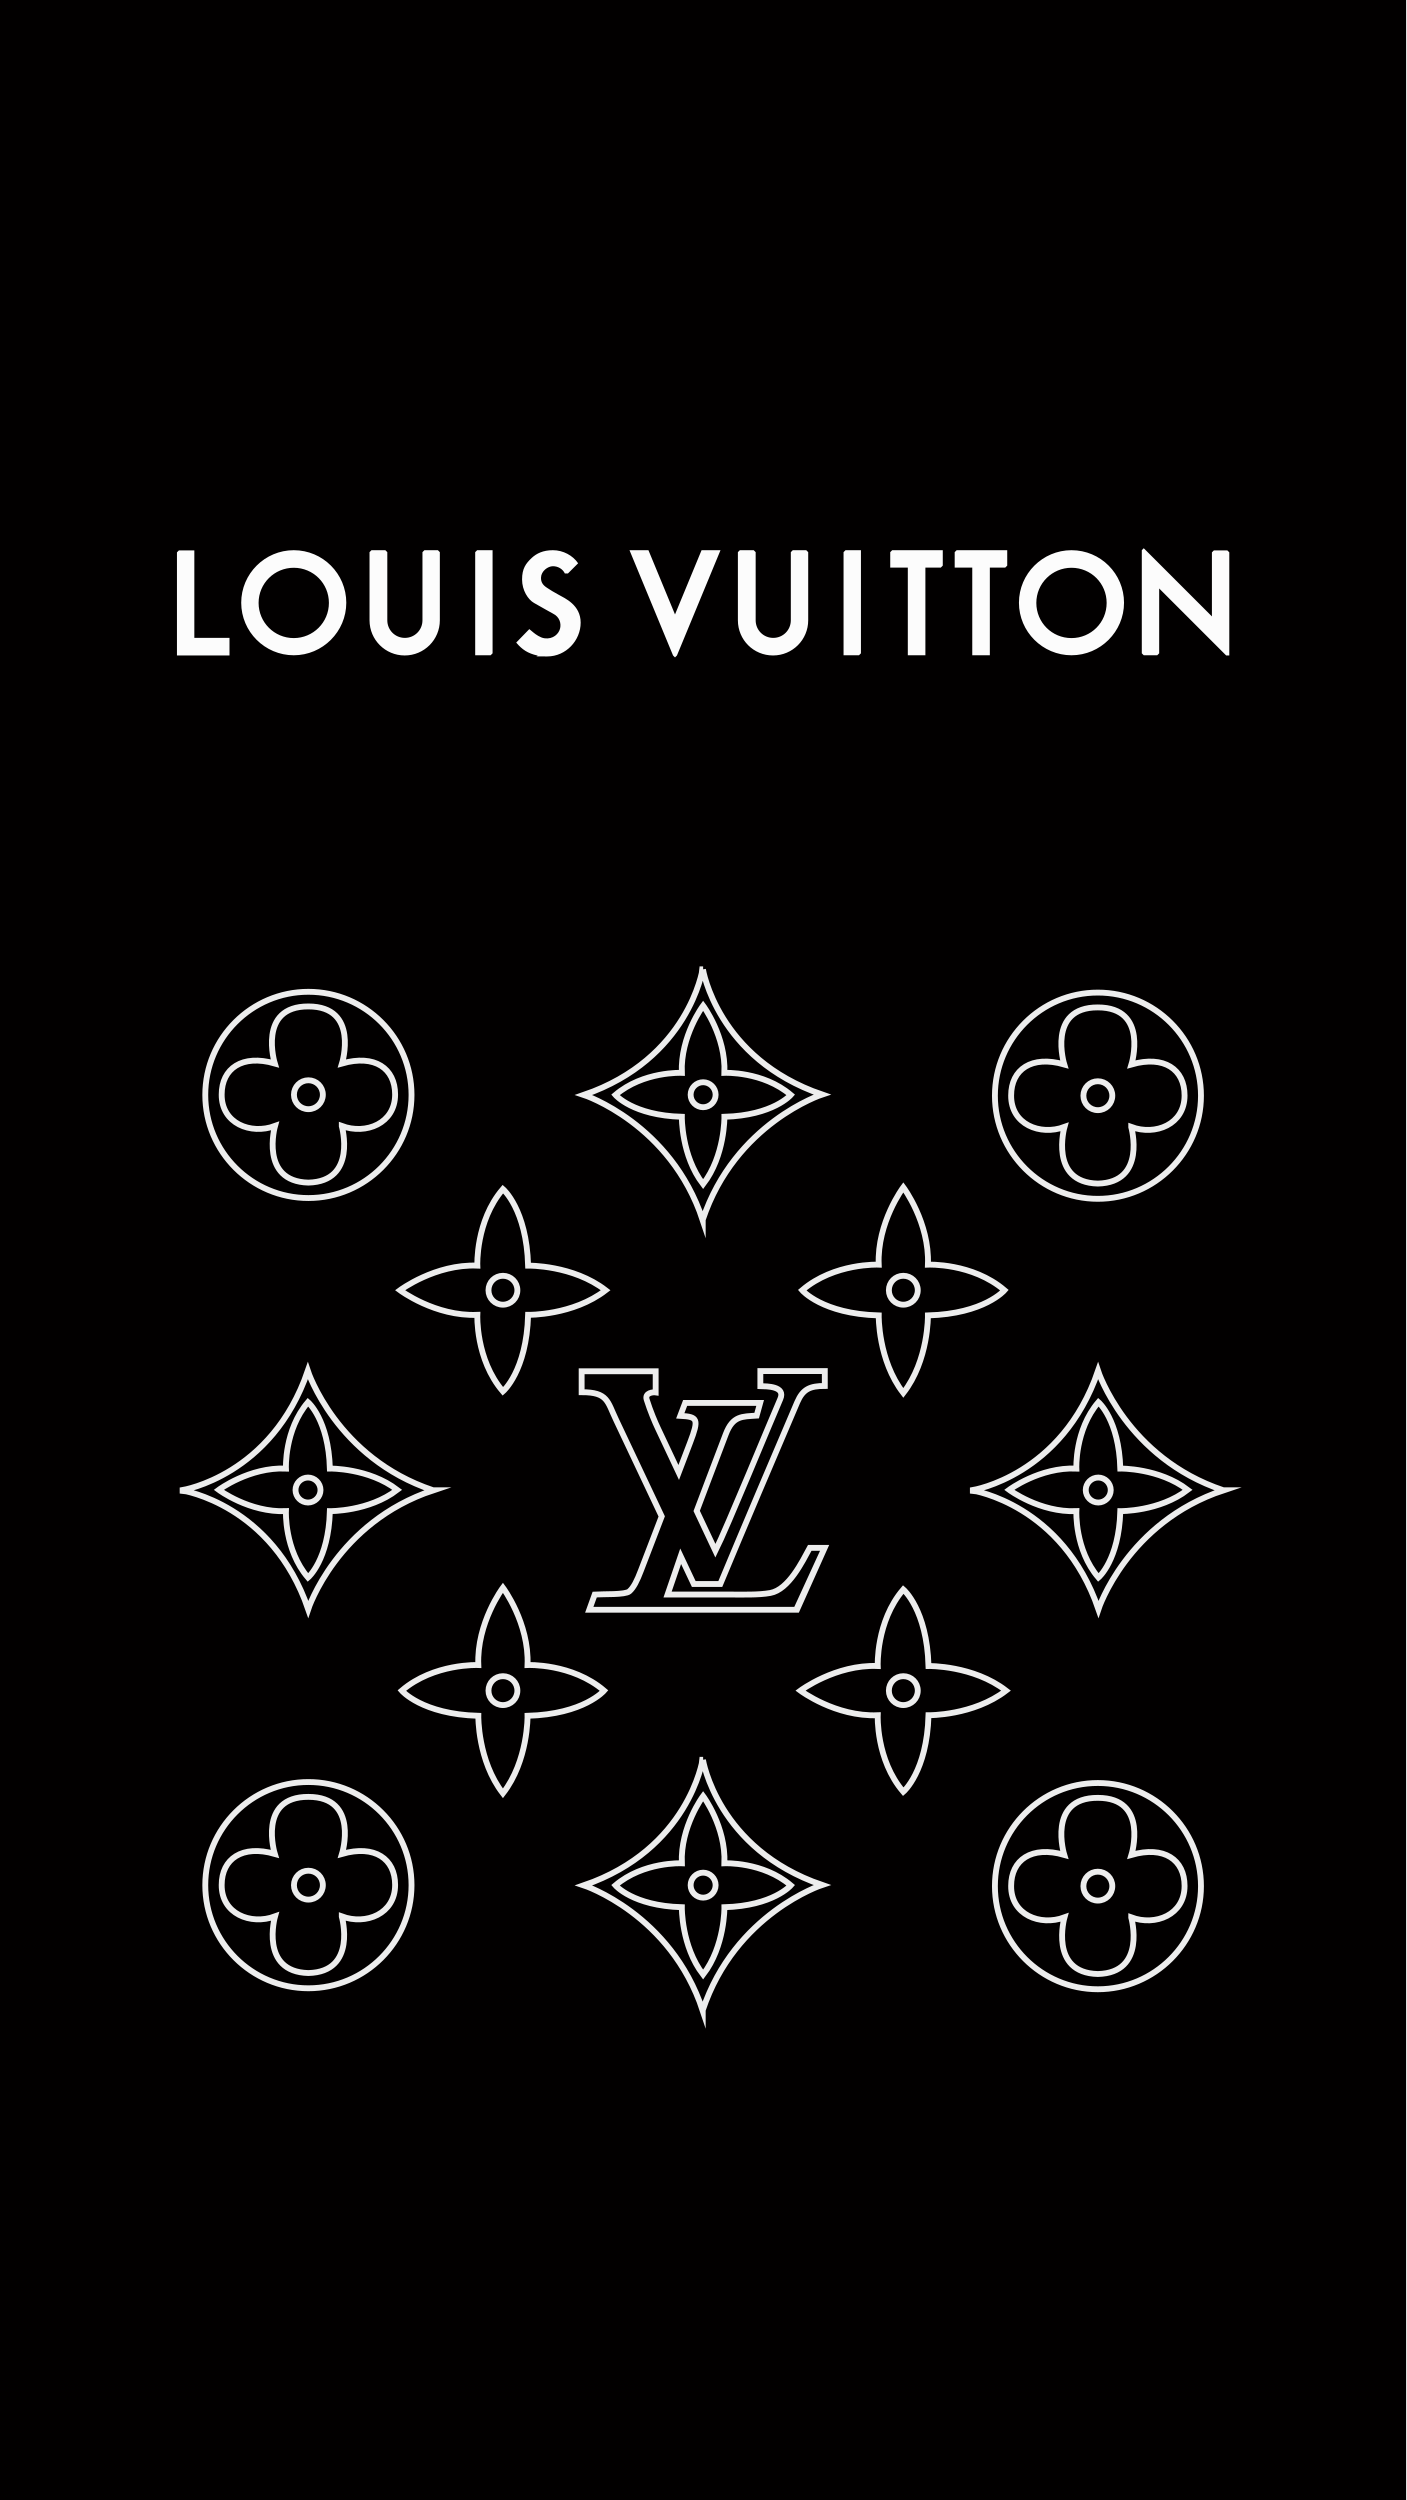
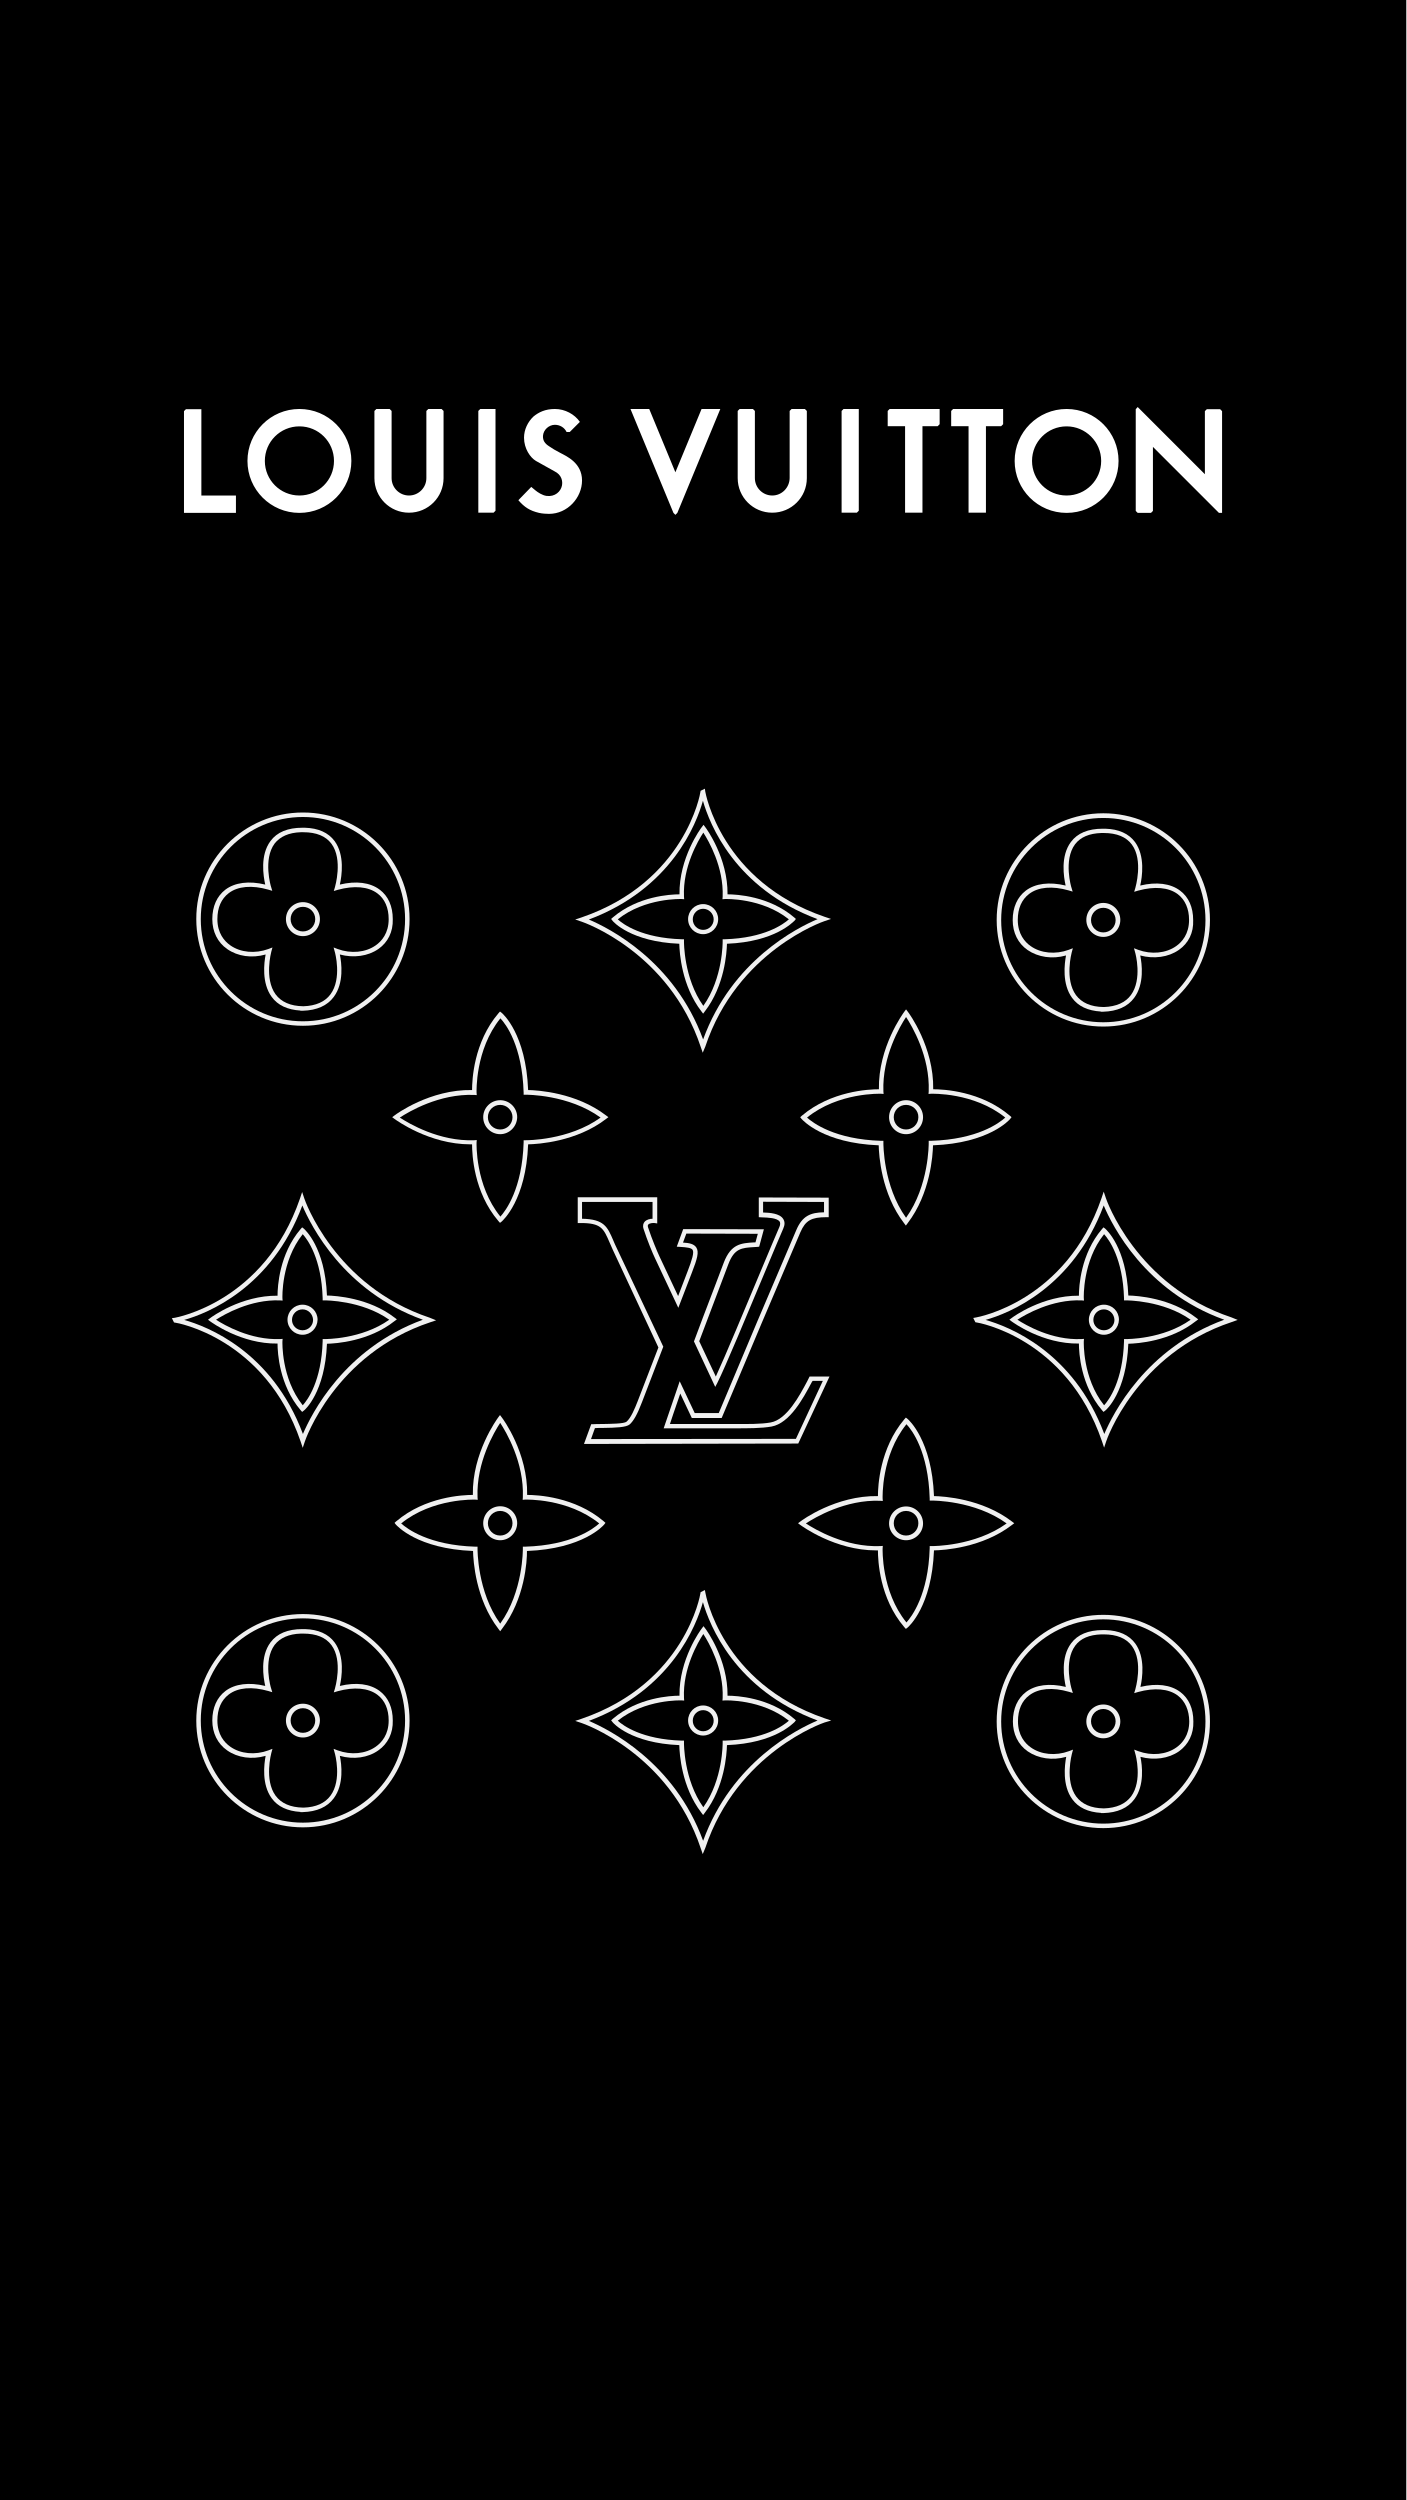
- <svg xmlns="http://www.w3.org/2000/svg" id="_图层_1" data-name="图层_1" version="1.1" viewBox="0 0 720 1280">
-   <defs>
-     <style>
-       .st0 {
-         fill: none;
-         stroke: #fcfcfc;
-         stroke-miterlimit: 10;
-         stroke-width: 3px;
-       }
- 
-       .st0, .st1 {
-         fill-rule: evenodd;
-       }
- 
-       .st2 {
-         mask: url(#mask);
-       }
- 
-       .st1 {
-         fill: #fcfcfc;
-       }
- 
-       .st3 {
-         filter: url(#luminosity-invert-noclip);
-       }
- 
-       .st4 {
-         fill: #020000;
-       }
-     </style>
-     <filter id="luminosity-invert-noclip" x="0" y="0" width="720" height="1280" color-interpolation-filters="sRGB" filterUnits="userSpaceOnUse">
-       <feColorMatrix result="cm" values="-1 0 0 0 1 0 -1 0 0 1 0 0 -1 0 1 0 0 0 1 0" />
-       <feFlood flood-color="#fff" result="bg" />
-       <feBlend in="cm" in2="bg" />
-     </filter>
-     <mask id="mask" x="0" y="0" width="720" height="1280" maskUnits="userSpaceOnUse">
-       <g class="st3">
-         <path class="st0" d="M244.9,878.5c-28.9-.8-39.2-12.9-39.2-12.9,16.5-14.1,39.2-13.1,39.2-13.1-.9-21.6,12.6-39.6,12.6-39.6,0,0,13.5,18.1,12.6,39.6,0,0,22.7-1,39.2,13.1,0,0-10.3,12.1-39.2,12.9,0,0,.4,22.9-12.6,39.7-13-16.8-12.6-39.7-12.6-39.7ZM257.5,873c4.1,0,7.4-3.3,7.4-7.4s-3.3-7.4-7.4-7.4-7.4,3.3-7.4,7.4,3.3,7.4,7.4,7.4ZM449.9,673.5c-28.9-.8-39.2-12.9-39.2-12.9,16.5-14.1,39.2-13.1,39.2-13.1-.9-21.6,12.6-39.6,12.6-39.6,0,0,13.5,18.1,12.6,39.6,0,0,22.7-1,39.2,13.1,0,0-10.3,12.1-39.2,12.9,0,0,.4,22.9-12.6,39.7-13-16.8-12.6-39.7-12.6-39.7ZM462.5,668c4.1,0,7.4-3.3,7.4-7.4s-3.3-7.4-7.4-7.4-7.4,3.3-7.4,7.4,3.3,7.4,7.4,7.4ZM475.4,878.2c-.8,28.9-12.9,39.2-12.9,39.2-14.1-16.5-13.1-39.2-13.1-39.2-21.6.9-39.6-12.6-39.6-12.6,0,0,18.1-13.5,39.6-12.6,0,0-1-22.7,13.1-39.2,0,0,12.1,10.3,12.9,39.2,0,0,22.9-.4,39.7,12.6-16.8,12.9-39.7,12.6-39.7,12.6ZM469.9,865.6c0-4.1-3.3-7.4-7.4-7.4s-7.4,3.3-7.4,7.4,3.3,7.4,7.4,7.4,7.4-3.3,7.4-7.4ZM270.4,673.2c-.8,28.9-12.9,39.2-12.9,39.2-14.1-16.5-13.1-39.2-13.1-39.2-21.6.9-39.6-12.6-39.6-12.6,0,0,18.1-13.5,39.6-12.6,0,0-1-22.7,13.1-39.2,0,0,12.1,10.3,12.9,39.2,0,0,22.9-.4,39.7,12.6-16.8,13-39.7,12.6-39.7,12.6ZM264.9,660.6c0-4.1-3.3-7.4-7.4-7.4s-7.4,3.3-7.4,7.4,3.3,7.4,7.4,7.4,7.4-3.3,7.4-7.4ZM360,554.1c-3.5,0-6.4,2.9-6.4,6.4s2.9,6.4,6.4,6.4,6.4-2.9,6.4-6.4-2.9-6.4-6.4-6.4ZM360,496.3h-.3c0,.1-7.1,45.9-60.8,64.3,0,0,44.5,14.6,60.9,64.1v-.2c16.5-49.5,61.1-64.1,61.1-64.1-53.7-18.4-61-64.1-61-64.1ZM370.9,571.8s.3,19.9-10.9,34.5c-11.2-14.6-10.9-34.5-10.9-34.5-25.1-.7-34-11.2-34-11.2,14.3-12.2,34-11.3,34-11.3-.8-18.7,10.9-34.4,10.9-34.4,0,0,11.7,15.7,10.9,34.4,0,0,19.7-.9,34,11.3,0,0-9,10.5-34,11.2ZM562.1,553.6c-4.1,0-7.4,3.3-7.4,7.4s3.3,7.4,7.4,7.4,7.4-3.3,7.4-7.4-3.3-7.4-7.4-7.4ZM562.1,508.2c-29.1,0-52.7,23.7-52.7,52.8s23.7,52.8,52.7,52.8,52.8-23.7,52.8-52.8-23.7-52.8-52.8-52.8ZM579.2,577.1s8,28.3-17.1,28.9h0c-25.1-.6-17.1-29-17.1-29-12.5,4.6-27.4-1.3-27.3-16.1,0-13.4,10.5-20.7,27.2-15.9,0,0-9-29.3,17.2-29.2h0c26.2,0,17.2,29.2,17.2,29.2,16.8-4.8,27.2,2.5,27.2,15.9,0,14.8-14.9,20.7-27.3,16.1ZM414.6,792.5c-3.8,7-10.8,21.4-20.2,23.1-6,1.1-14.2.8-22.3.8-6.4,0-12.8,0-17.9,0-4,0-4.6,0-9.2,0h-3.2c2.8-8.2,4.9-14.4,6.7-19.6l6.7,14.2h13.6c12.2-29.3,27.1-64.3,39.4-93.1,2.9-6.7,6.5-8.3,14.1-8.3v-7.6s-33,0-33,0v7.7c3.3.1,13.1,0,10.2,6.6-4.1,9.3-27.5,66.4-33.2,77.7l-9.6-20.4c3.2-8.6,7.4-19.5,14.9-39.3,3.6-9.5,8.4-9,15.8-9.5l1.8-6.5h-38.4c0,0-2.5,6.6-2.5,6.6,8.9.5,9.7,1.5,5,13.8l-5.8,15.2-10.6-22.5c-1.4-2.9-4-9-5.8-14.8-1.1-3.5,3.3-3.9,4.6-3.7v-10.8h-37.9v10.7c13.5,0,13.1,4.7,17.7,14.3l23.3,49.3-10.6,27.6c-2,5.3-3.8,8.9-6,10.8-2.1,1.8-13.1,1.3-17.7,1.6l-2.8,7.8h105.8c0-.1,14.7-31.7,14.7-31.7h-7.6ZM157.9,507.8c-29.1,0-52.8,23.7-52.8,52.8s23.7,52.8,52.8,52.8,52.8-23.7,52.8-52.8-23.7-52.8-52.8-52.8ZM175,576.6s8,28.3-17.1,28.9h0c-25.1-.6-17.1-29-17.1-29-12.5,4.6-27.4-1.3-27.3-16.1,0-13.4,10.5-20.7,27.2-15.9,0,0-9-29.3,17.2-29.2h0c26.2,0,17.2,29.2,17.2,29.2,16.8-4.8,27.2,2.5,27.2,15.9,0,14.8-14.9,20.7-27.3,16.1ZM157.9,553.1c-4.1,0-7.4,3.3-7.4,7.4s3.3,7.4,7.4,7.4,7.4-3.3,7.4-7.4-3.3-7.4-7.4-7.4ZM360,958.8c-3.5,0-6.4,2.9-6.4,6.4s2.9,6.4,6.4,6.4,6.4-2.9,6.4-6.4-2.9-6.4-6.4-6.4ZM360,901h-.3c0,.1-7.1,45.9-60.8,64.3,0,0,44.5,14.6,60.9,64.1v-.2c16.5-49.5,61.1-64.1,61.1-64.1-53.7-18.4-61-64.1-61-64.1ZM370.9,976.5s.3,19.9-10.9,34.5c-11.2-14.6-10.9-34.5-10.9-34.5-25.1-.7-34-11.2-34-11.2,14.3-12.2,34-11.3,34-11.3-.8-18.7,10.9-34.4,10.9-34.4,0,0,11.7,15.7,10.9,34.4,0,0,19.7-.9,34,11.3,0,0-9,10.5-34,11.2ZM151.3,762.9c0,3.5,2.9,6.4,6.4,6.4s6.4-2.9,6.4-6.4-2.9-6.4-6.4-6.4-6.4,2.9-6.4,6.4ZM93.5,762.9v.3c.1,0,45.9,7.1,64.3,60.7,0,0,14.6-44.5,64.1-60.9h-.2c-49.5-16.5-64.1-61.1-64.1-61.1-18.4,53.7-64.1,61-64.1,61ZM168.9,751.9s19.9-.3,34.5,10.9c-14.6,11.2-34.5,10.9-34.5,10.9-.7,25.1-11.2,34-11.2,34-12.2-14.3-11.3-34-11.3-34-18.7.8-34.4-10.9-34.4-10.9,0,0,15.7-11.7,34.4-10.9,0,0-.9-19.7,11.3-34,0,0,10.5,9,11.2,34ZM555.9,762.9c0,3.5,2.9,6.4,6.4,6.4s6.4-2.9,6.4-6.4-2.9-6.4-6.4-6.4-6.4,2.9-6.4,6.4ZM498.1,762.9v.3c.1,0,45.9,7.1,64.3,60.7,0,0,14.6-44.5,64.1-60.9h-.2c-49.5-16.5-64.1-61.1-64.1-61.1-18.4,53.7-64.1,61-64.1,61ZM573.6,751.9s19.9-.3,34.5,10.9c-14.6,11.2-34.5,10.9-34.5,10.9-.7,25.1-11.2,34-11.2,34-12.2-14.3-11.3-34-11.3-34-18.7.8-34.4-10.9-34.4-10.9,0,0,15.7-11.7,34.4-10.9,0,0-.9-19.7,11.3-34,0,0,10.5,9,11.2,34ZM562.1,958.3c-4.1,0-7.4,3.3-7.4,7.4s3.3,7.4,7.4,7.4,7.4-3.3,7.4-7.4-3.3-7.4-7.4-7.4ZM562.1,912.9c-29.1,0-52.7,23.7-52.7,52.8s23.7,52.8,52.7,52.8,52.8-23.7,52.8-52.8-23.7-52.8-52.8-52.8ZM579.2,981.8s8,28.3-17.1,28.9h0c-25.1-.6-17.1-29-17.1-29-12.5,4.6-27.4-1.3-27.3-16.1,0-13.4,10.5-20.7,27.2-15.9,0,0-9-29.3,17.2-29.2h0c26.2,0,17.2,29.2,17.2,29.2,16.8-4.8,27.2,2.5,27.2,15.9,0,14.8-14.9,20.7-27.3,16.1ZM157.9,912.4c-29.1,0-52.8,23.7-52.8,52.8s23.7,52.8,52.8,52.8,52.8-23.7,52.8-52.8-23.7-52.8-52.8-52.8ZM175,981.3s8,28.3-17.1,28.9h0c-25.1-.6-17.1-29-17.1-29-12.5,4.6-27.4-1.3-27.3-16.1,0-13.4,10.5-20.7,27.2-15.9,0,0-9-29.3,17.2-29.2h0c26.2,0,17.2,29.2,17.2,29.2,16.8-4.8,27.2,2.5,27.2,15.9,0,14.8-14.9,20.7-27.3,16.1ZM157.9,957.8c-4.1,0-7.4,3.3-7.4,7.4s3.3,7.4,7.4,7.4,7.4-3.3,7.4-7.4-3.3-7.4-7.4-7.4Z" />
-       </g>
-     </mask>
-   </defs>
-   <g class="st2">
-     <rect class="st4" x="0" width="720" height="1280" />
+ <svg xmlns="http://www.w3.org/2000/svg" version="1.1" baseProfile="tiny" id="图层_1" x="0px" y="0px" viewBox="0 0 720 1280" overflow="visible" xml:space="preserve">
+   <g>
+     <g>
+       <path d="M154.8,617.2c-15.8,42.3-48.7,55.3-60.5,58.6c11.7,3.3,44.9,16,60.8,58.4c4.3-10.1,21-43.7,61.4-58.5    C175.9,661.1,159.1,627.4,154.8,617.2z M167.4,688c-1,24.8-11.3,33.9-11.8,34.2l-0.9,0.7l-0.8-0.9c-10.9-12.8-11.8-29.4-11.8-34.1    c-18.6,0.3-33.8-10.9-34.4-11.3l-1.2-0.9l1.2-0.9c0.6-0.5,15.8-11.6,34.4-11.4c0-4.7,0.9-21.3,11.8-34.1l0.8-0.9l0.9,0.7    c0.4,0.4,10.8,9.4,11.8,34.2c4.5,0.1,21.5,1.2,34.6,11.3l1.2,0.9l-1.2,0.9C188.9,686.8,171.9,687.9,167.4,688z" />
+     </g>
+     <g>
+       <path d="M166.3,665.8l-1.1,0l0-1.1c-0.6-20.4-7.7-30-10.2-32.8c-11.1,13.9-10.4,32.5-10.4,32.7l0.1,1.3l-1.3-0.1    c-15.2-0.6-28.6,7.2-32.8,9.9c4.2,2.7,17.6,10.5,32.8,9.9l1.3-0.1l-0.1,1.3c0,0.2-0.7,18.8,10.4,32.7c2.5-2.7,9.6-12.4,10.2-32.8    l0-1.1l1.1,0c0.2,0,18.8,0.2,33-9.9C185.1,665.7,166.5,665.8,166.3,665.8z M154.9,683.4c-4.2,0-7.7-3.4-7.7-7.7    c0-4.2,3.4-7.7,7.7-7.7c4.2,0,7.7,3.4,7.7,7.7C162.5,680,159.1,683.4,154.9,683.4z" />
+     </g>
+     <g>
+       <path d="M155.1,418.3c-28.9,0-52.3,23.5-52.3,52.3c0,28.9,23.5,52.3,52.3,52.3c28.9,0,52.3-23.5,52.3-52.3    C207.4,441.8,183.9,418.3,155.1,418.3z M193.7,485.9c-5.3,3.7-12.7,4.7-19.7,2.8c0.9,4.3,2.2,14.6-3.1,21.7    c-3.3,4.5-8.7,6.9-15.9,7.1l-1.2,0v-0.1c-6.6-0.4-11.6-2.7-14.7-7c-5.2-7.1-3.9-17.4-3.1-21.7c-7,2-14.3,1-19.7-2.8    c-4.9-3.4-7.6-8.9-7.6-15.3c0-6.6,2.4-11.8,6.7-15.1c4.9-3.7,12.1-4.6,20.4-2.6c-1-4.4-2.7-15.1,2.7-22.3    c3.3-4.5,8.8-6.8,16.3-6.8c0,0,0.1,0,0.1,0l1.2,0c6.9,0.2,12,2.5,15.2,6.8c5.3,7.2,3.7,17.9,2.7,22.3c8.3-2,15.5-1.1,20.4,2.6    c4.4,3.3,6.7,8.5,6.7,15.1C201.3,477.1,198.6,482.5,193.7,485.9z" />
+     </g>
+     <g>
+       <path d="M193.2,457.4c-4.7-3.5-11.9-4.1-20.3-1.8l-2,0.6l0.6-2c0-0.1,4.2-14.1-1.8-22.2c-2.9-3.9-7.7-5.9-14.4-5.9    c0,0-0.1,0-0.1,0l-1.2,0v0c-6.1,0.2-10.6,2.2-13.4,5.8c-6,8.1-1.9,22.1-1.8,22.2l0.6,2l-2-0.6c-8.4-2.4-15.6-1.8-20.3,1.8    c-3.8,2.9-5.8,7.4-5.8,13.3c0,7.2,3.6,11.3,6.6,13.4c5.2,3.7,12.7,4.4,19.5,1.9l2.1-0.8l-0.6,2.2c0,0.1-3.7,13.7,2.2,21.8    c2.9,3.9,7.6,6,14.1,6.1l0.2,0c6.3-0.2,11-2.3,13.8-6.1c6-8.1,2.3-21.6,2.2-21.8l-0.6-2.2l2.1,0.8c6.8,2.5,14.3,1.8,19.5-1.9    c3-2.1,6.6-6.2,6.6-13.4C199,464.8,197,460.2,193.2,457.4z M155.1,479.3c-4.8,0-8.7-3.9-8.7-8.7s3.9-8.7,8.7-8.7    c4.8,0,8.7,3.9,8.7,8.7S159.9,479.3,155.1,479.3z" />
+     </g>
+     <g>
+       <path d="M155.1,874.6c-3.5,0-6.3,2.8-6.3,6.3c0,3.5,2.8,6.3,6.3,6.3c3.5,0,6.3-2.8,6.3-6.3C161.4,877.4,158.6,874.6,155.1,874.6z" />
+     </g>
+     <g>
+       <path d="M306.8,780c-16.1-13-37.7-12.2-37.9-12.2l-1.3,0.1l0.1-1.3c0.7-17.9-8.6-33.5-11.6-38.1c-3,4.6-12.3,20.2-11.6,38.1    l0.1,1.3l-1.3-0.1c-0.2,0-21.9-0.8-37.9,12.2c3,2.7,14.2,11.2,38,11.9l1.1,0l0,1.1c0,0.2-0.2,21.9,11.6,38.3    c11.8-16.4,11.6-38.1,11.6-38.3l0-1.1l1.1,0C292.7,791.2,303.9,782.7,306.8,780z M256.1,788.6c-4.8,0-8.7-3.9-8.7-8.7    c0-4.8,3.9-8.7,8.7-8.7s8.7,3.9,8.7,8.7C264.7,784.7,260.8,788.6,256.1,788.6z" />
+     </g>
+     <g>
+       <path d="M256.1,773.6c-3.5,0-6.3,2.8-6.3,6.3s2.8,6.3,6.3,6.3s6.3-2.8,6.3-6.3S259.6,773.6,256.1,773.6z" />
+     </g>
+     <g>
+       <path d="M155.1,828.6c-28.9,0-52.3,23.5-52.3,52.3s23.5,52.3,52.3,52.3c28.9,0,52.3-23.5,52.3-52.3S183.9,828.6,155.1,828.6z     M193.7,896.2C188.4,900,181,901,174,899c0.9,4.3,2.2,14.6-3.1,21.7c-3.3,4.5-8.7,6.9-15.9,7.1l-1.2,0v-0.1    c-6.6-0.4-11.6-2.7-14.7-7c-5.2-7.1-3.9-17.4-3.1-21.7c-7,2-14.3,1-19.7-2.8c-4.9-3.4-7.6-8.9-7.6-15.3c0-6.6,2.4-11.8,6.7-15.1    c4.9-3.7,12.1-4.6,20.4-2.6c-1-4.4-2.7-15.1,2.7-22.3c3.3-4.5,8.8-6.8,16.3-6.8c0,0,0.1,0,0.1,0l1.2,0c6.9,0.2,12,2.5,15.2,6.8    c5.3,7.2,3.7,17.9,2.7,22.3c8.3-2,15.5-1.1,20.4,2.6c4.4,3.3,6.7,8.5,6.7,15.1C201.3,887.3,198.6,892.8,193.7,896.2z" />
+     </g>
+     <g>
+       <path d="M155.1,464.3c-3.5,0-6.3,2.8-6.3,6.3s2.8,6.3,6.3,6.3c3.5,0,6.3-2.8,6.3-6.3S158.6,464.3,155.1,464.3z" />
+     </g>
+     <g>
+       <path d="M193.2,867.7c-4.7-3.5-11.9-4.1-20.3-1.8l-2,0.6l0.6-2c0-0.1,4.2-14.1-1.8-22.2c-2.9-3.9-7.7-5.9-14.4-5.9    c0,0-0.1,0-0.1,0l-1.2,0v0c-6.1,0.2-10.6,2.2-13.4,5.8c-6,8.1-1.9,22.1-1.8,22.2l0.6,2l-2-0.6c-8.4-2.4-15.6-1.8-20.3,1.8    c-3.8,2.9-5.8,7.4-5.8,13.3c0,7.2,3.6,11.3,6.6,13.4c5.2,3.7,12.7,4.4,19.5,1.9l2.1-0.8l-0.6,2.2c0,0.1-3.7,13.7,2.2,21.8    c2.9,3.9,7.6,6,14.1,6.1l0.3,0c6.3-0.2,10.9-2.3,13.7-6.1c6-8.1,2.3-21.6,2.2-21.8l-0.6-2.2l2.1,0.8c6.8,2.5,14.3,1.8,19.5-1.9    c3-2.1,6.6-6.2,6.6-13.4C199,875.1,197,870.5,193.2,867.7z M155.1,889.6c-4.8,0-8.7-3.9-8.7-8.7c0-4.8,3.9-8.6,8.7-8.6    c4.8,0,8.7,3.9,8.7,8.6C163.7,885.7,159.9,889.6,155.1,889.6z" />
+     </g>
+     <g>
+       <path d="M564.9,464.8c-3.5,0-6.3,2.8-6.3,6.3s2.8,6.3,6.3,6.3c3.5,0,6.3-2.8,6.3-6.3S568.4,464.8,564.9,464.8z" />
+     </g>
+     <g>
+       <path d="M514.7,572.2c-16.1-13-37.7-12.2-38-12.2l-1.3,0.1l0.1-1.3c0.7-17.9-8.6-33.5-11.6-38.1c-3,4.6-12.3,20.2-11.6,38.1    l0.1,1.3l-1.3-0.1c-0.2,0-21.9-0.8-37.9,12.2c3,2.7,14.2,11.2,38,11.9l1.1,0l0,1.1c0,0.2-0.2,21.9,11.6,38.3    c11.8-16.4,11.6-38.1,11.6-38.3l0-1.1l1.1,0C500.6,583.4,511.7,574.9,514.7,572.2z M463.9,580.7c-4.8,0-8.7-3.9-8.7-8.7    c0-4.8,3.9-8.7,8.7-8.7s8.7,3.9,8.7,8.7C472.6,576.8,468.7,580.7,463.9,580.7z" />
+     </g>
+     <g>
+       <path d="M564.9,418.8c-28.8,0-52.3,23.5-52.3,52.3c0,28.9,23.5,52.3,52.3,52.3c28.9,0,52.3-23.5,52.3-52.3    C617.2,442.2,593.8,418.8,564.9,418.8z M603.5,486.4c-5.3,3.7-12.7,4.7-19.7,2.8c0.9,4.3,2.2,14.6-3.1,21.7    c-3.3,4.5-8.7,6.9-15.9,7.1l-1.2,0v-0.1c-6.6-0.4-11.6-2.7-14.7-7c-5.2-7.1-3.9-17.4-3.1-21.7c-7,2-14.3,0.9-19.7-2.8    c-4.9-3.4-7.6-8.9-7.6-15.3c0-6.6,2.4-11.8,6.7-15.1c4.9-3.7,12.1-4.6,20.4-2.6c-1-4.4-2.7-15.1,2.7-22.3    c3.3-4.5,8.8-6.8,16.3-6.8c0,0,0.1,0,0.1,0l1.2,0c6.9,0.2,12,2.5,15.2,6.8c5.3,7.2,3.7,17.9,2.7,22.3c8.3-2,15.5-1.1,20.4,2.6    c4.4,3.3,6.7,8.5,6.7,15.1C611.2,477.5,608.5,483,603.5,486.4z" />
+     </g>
+     <g>
+       <path d="M463.9,565.7c-3.5,0-6.3,2.8-6.3,6.3c0,3.5,2.8,6.3,6.3,6.3c3.5,0,6.3-2.8,6.3-6.3C470.3,568.6,467.4,565.7,463.9,565.7z" />
+     </g>
+     <g>
+       <path d="M603,457.8c-4.7-3.5-11.9-4.1-20.3-1.8l-2,0.6l0.6-2c0-0.1,4.2-14.1-1.8-22.2c-2.9-3.9-7.7-5.9-14.4-5.9c0,0-0.1,0-0.1,0    l-1.1,0c-6.2,0.2-10.7,2.1-13.5,5.8c-6,8.1-1.9,22.1-1.8,22.2l0.6,2l-2-0.6c-8.4-2.4-15.6-1.8-20.3,1.8c-3.8,2.9-5.8,7.4-5.8,13.3    c0,7.2,3.6,11.3,6.6,13.4c5.2,3.7,12.7,4.4,19.5,1.9l2.1-0.8l-0.6,2.2c0,0.1-3.7,13.7,2.2,21.8c2.9,3.9,7.6,6,14.1,6.1l0.2,0    c6.3-0.2,11-2.3,13.8-6.1c6-8.1,2.3-21.6,2.2-21.8l-0.6-2.2l2.1,0.8c6.8,2.5,14.3,1.8,19.5-1.9c3-2.1,6.6-6.2,6.6-13.4    C608.8,465.3,606.8,460.7,603,457.8z M564.9,479.7c-4.8,0-8.7-3.9-8.7-8.7s3.9-8.7,8.7-8.7c4.8,0,8.7,3.9,8.7,8.7    S569.7,479.7,564.9,479.7z" />
+     </g>
+     <g>
+       <path d="M360,875.6c-2.9,0-5.3,2.4-5.3,5.4c0,3,2.4,5.4,5.3,5.4c3,0,5.4-2.4,5.4-5.4C365.4,878,362.9,875.6,360,875.6z" />
+     </g>
+     <g>
+       <path d="M360,465.3c-2.9,0-5.3,2.4-5.3,5.4c0,3,2.4,5.4,5.3,5.4c3,0,5.4-2.4,5.4-5.4C365.4,467.7,362.9,465.3,360,465.3z" />
+     </g>
+     <g>
+       <path d="M359.9,410c-3.3,11.7-16,44.9-58.4,60.8c10.1,4.3,43.7,21,58.5,61.4c14.7-40.5,48.4-57.3,58.6-61.6    C376.2,454.8,363.3,421.9,359.9,410z M372.2,483.2c-0.1,4.5-1.2,21.5-11.3,34.6l-0.9,1.2l-0.9-1.2c-10.1-13.1-11.2-30-11.3-34.6    c-24.8-1-33.9-11.3-34.2-11.8l-0.7-0.9l0.9-0.8c12.8-10.9,29.4-11.8,34.1-11.8c-0.3-18.6,10.9-33.8,11.4-34.4l0.9-1.2l0.9,1.2    c0.5,0.6,11.6,15.8,11.4,34.4c4.7,0,21.3,0.9,34.1,11.8l0.9,0.8l-0.7,0.9C406.1,471.9,397,482.2,372.2,483.2z" />
+     </g>
+     <g>
+       <path d="M256.1,565.7c-3.5,0-6.3,2.8-6.3,6.3c0,3.5,2.8,6.3,6.3,6.3c3.5,0,6.3-2.8,6.3-6.3C262.4,568.6,259.6,565.7,256.1,565.7z" />
+     </g>
+     <g>
+       <path d="M269.2,560.5l-1.1,0l0-1.1c-0.7-23.9-9.1-35.1-11.9-38c-13,16.1-12.2,37.7-12.2,38l0.1,1.3l-1.3-0.1    c-17.9-0.7-33.5,8.6-38.1,11.6c4.6,3,20.2,12.3,38.1,11.6l1.3-0.1l-0.1,1.3c0,0.2-0.8,21.9,12.2,37.9c2.7-3,11.2-14.2,11.9-38    l0-1.1l1.1,0c0.2,0,21.9,0.2,38.3-11.6C291.1,560.3,269.4,560.5,269.2,560.5z M256.1,580.7c-4.8,0-8.7-3.9-8.7-8.7    c0-4.8,3.9-8.7,8.7-8.7c4.8,0,8.7,3.9,8.7,8.7C264.7,576.8,260.8,580.7,256.1,580.7z" />
+     </g>
+     <g>
+       <path d="M415.4,708.1c-4.1,7.7-11,20.6-20.4,22.3c-5.2,0.9-11.9,0.9-19,0.9c-1.3,0-2.6,0-3.9,0c-4.4,0-8.8,0-12.8,0l-5.3,0    c-2.5,0-3.7,0-5.3,0l-8.9,0l2.8-8.2c1.8-5.2,3.2-9.5,4.5-13.2l0.9-2.7l7.7,16.3l12.3,0c12.5-29.9,27.3-64.9,39.7-93.7    c3.1-7.3,7.3-9,14.2-9.1l0-5.3l-31.2-0.1l0,5.5c3.3,0.1,8.5,0.4,10.3,3.3c0.9,1.4,0.9,3,0,5c-1.4,3.1-4.8,11.3-9.2,21.8    c-8.7,20.8-20.6,49.4-24.5,57.1l-1.1,2.1l-10.9-23.3l0.2-0.5c2.5-6.8,5.7-15.2,10.6-28l4.5-11.9c3.7-9.6,8.9-9.9,15.5-10.3    c0.2,0,0.5,0,0.7,0l1.2-4.4l-36.6-0.1l-1.7,4.6c3.3,0.2,5.6,0.7,6.8,2.5c1.5,2.3,0.5,5.8-2.3,13l-6.9,17.9l-11.9-25.3    c-1.2-2.5-3.9-8.9-5.9-15.1c-0.6-1.8,0-3,0.5-3.6c1-1.2,2.8-1.6,4.1-1.6v-8.6l-36.1,0v8.6c11.3,0.2,13,4.1,16,11.1    c0.5,1.2,1.1,2.6,1.8,4l23.8,50.4l-10.9,28.4c-2.4,6.3-4.3,9.6-6.3,11.4c-1.8,1.5-6.9,1.7-13.8,1.8c-1.5,0-2.9,0-4,0.1l-2,5.6    l104.9-0.1l13.8-29.7l-5.2,0C415.8,707.3,415.6,707.7,415.4,708.1z" />
+     </g>
+     <g>
+       <path d="M403.9,470.7c-13.9-11.1-32.5-10.4-32.7-10.4l-1.3,0.1l0.1-1.3c0.6-15.2-7.2-28.6-9.9-32.8c-2.7,4.2-10.6,17.6-9.9,32.8    l0.1,1.3l-1.3-0.1c-0.2,0-18.8-0.7-32.7,10.4c2.7,2.5,12.4,9.6,32.8,10.2l1.1,0l0,1.1c0,0.2-0.2,18.8,9.9,33    c10.1-14.2,9.9-32.8,9.9-33l0-1.1l1.1,0C391.4,480.3,401.1,473.2,403.9,470.7z M360,478.3c-4.2,0-7.7-3.4-7.7-7.7    c0-4.2,3.4-7.7,7.7-7.7c4.2,0,7.7,3.4,7.7,7.7C367.7,474.9,364.2,478.3,360,478.3z" />
+     </g>
+     <g>
+       <path d="M154.9,670.4c-3,0-5.4,2.4-5.4,5.4c0,2.9,2.4,5.3,5.4,5.3c3,0,5.4-2.4,5.4-5.3C160.2,672.8,157.8,670.4,154.9,670.4z" />
+     </g>
+     <g>
+       <path d="M576.6,665.8l-1.1,0l0-1.1c-0.6-20.4-7.7-30-10.2-32.8c-11.1,13.9-10.4,32.5-10.4,32.7l0.1,1.3l-1.3-0.1    c-15.2-0.6-28.6,7.2-32.8,9.9c4.2,2.7,17.6,10.6,32.8,9.9l1.3-0.1l-0.1,1.3c0,0.2-0.7,18.8,10.4,32.7c2.5-2.7,9.6-12.4,10.2-32.8    l0-1.1l1.1,0c0.2,0,18.8,0.2,33-9.9C595.4,665.7,576.8,665.8,576.6,665.8z M565.2,683.4c-4.2,0-7.7-3.4-7.7-7.7    c0-4.2,3.4-7.7,7.7-7.7s7.7,3.4,7.7,7.7C572.8,680,569.4,683.4,565.2,683.4z" />
+     </g>
+     <g>
+       <path d="M565.2,670.4c-3,0-5.4,2.4-5.4,5.4c0,2.9,2.4,5.3,5.4,5.3s5.4-2.4,5.4-5.3C570.5,672.8,568.1,670.4,565.2,670.4z" />
+     </g>
+     <g>
+       <path d="M463.9,773.6c-3.5,0-6.3,2.8-6.3,6.3c0,3.5,2.8,6.3,6.3,6.3c3.5,0,6.3-2.8,6.3-6.3C470.3,776.4,467.4,773.6,463.9,773.6z" />
+     </g>
+     <g>
+       <path d="M564.9,875c-3.5,0-6.3,2.8-6.3,6.3c0,3.5,2.8,6.3,6.3,6.3c3.5,0,6.3-2.8,6.3-6.3C571.2,877.9,568.4,875,564.9,875z" />
+     </g>
+     <g>
+       <path d="M359.9,820.3c-3.3,11.7-16,44.9-58.4,60.8c10.1,4.3,43.7,21,58.5,61.4c14.7-40.5,48.4-57.3,58.6-61.6    C376.2,865.1,363.3,832.1,359.9,820.3z M372.2,893.5c-0.1,4.5-1.2,21.5-11.3,34.6l-0.9,1.2l-0.9-1.2c-10.1-13.1-11.2-30-11.3-34.6    c-24.8-1-33.9-11.3-34.2-11.8l-0.7-0.9l0.9-0.8c12.8-10.9,29.4-11.8,34.1-11.8c-0.3-18.6,10.9-33.8,11.4-34.4l0.9-1.2l0.9,1.2    c0.5,0.6,11.6,15.8,11.4,34.4c4.7,0,21.3,0.9,34.1,11.8l0.9,0.8l-0.7,0.9C406.1,882.2,397,892.5,372.2,893.5z" />
+     </g>
+     <g>
+       <path d="M603,868.1c-4.7-3.5-11.9-4.1-20.3-1.8l-2,0.6l0.6-2c0-0.1,4.2-14.1-1.8-22.2c-2.9-3.9-7.7-5.9-14.4-5.9c0,0-0.1,0-0.1,0    l-1.1,0c-6.2,0.2-10.7,2.1-13.4,5.8c-6,8.1-1.9,22.1-1.8,22.2l0.6,2l-2-0.6c-8.4-2.4-15.6-1.8-20.3,1.8c-3.8,2.8-5.8,7.4-5.8,13.3    c0,7.2,3.6,11.3,6.6,13.4c5.2,3.7,12.7,4.4,19.5,1.9l2.1-0.8l-0.6,2.2c0,0.1-3.7,13.7,2.2,21.8c2.9,3.9,7.6,6,14.1,6.1l0.1,0    c6.4-0.2,11-2.3,13.9-6.1c6-8.1,2.3-21.6,2.2-21.8l-0.6-2.2l2.1,0.8c6.8,2.5,14.3,1.8,19.5-1.9c3-2.1,6.6-6.2,6.6-13.4    C608.8,875.6,606.8,871,603,868.1z M564.9,890c-4.8,0-8.7-3.9-8.7-8.6c0-4.8,3.9-8.7,8.7-8.7c4.8,0,8.7,3.9,8.7,8.7    C573.6,886.2,569.7,890,564.9,890z" />
+     </g>
+     <g>
+       <path d="M477.1,768.3l-1.1,0l0-1.1c-0.7-24-9.1-35.1-11.9-38c-13,16.1-12.2,37.7-12.2,38l0.1,1.3l-1.3-0.1    c-17.9-0.7-33.5,8.6-38.1,11.6c4.6,3,20.2,12.3,38.1,11.6l1.3-0.1l-0.1,1.3c0,0.2-0.8,21.9,12.2,37.9c2.7-3,11.2-14.2,11.9-38    l0-1.1l1.1,0c0.2,0,21.9,0.2,38.3-11.6C499,768.1,477.3,768.3,477.1,768.3z M463.9,788.6c-4.8,0-8.7-3.9-8.7-8.6    c0-4.8,3.9-8.7,8.7-8.7c4.8,0,8.7,3.9,8.7,8.7C472.6,784.7,468.7,788.6,463.9,788.6z" />
+     </g>
+     <g>
+       <path d="M564.9,829.1c-28.8,0-52.3,23.5-52.3,52.3s23.5,52.3,52.3,52.3c28.9,0,52.3-23.5,52.3-52.3S593.8,829.1,564.9,829.1z     M603.6,896.7c-5.3,3.7-12.7,4.7-19.7,2.8c0.9,4.3,2.2,14.6-3.1,21.7c-3.3,4.5-8.7,6.9-15.9,7.1l-1.2,0v-0.1    c-6.6-0.4-11.6-2.7-14.7-7c-5.2-7.1-3.9-17.4-3.1-21.7c-7,2-14.3,0.9-19.7-2.8c-4.9-3.4-7.6-8.9-7.6-15.3c0-6.6,2.4-11.8,6.7-15.1    c4.9-3.7,12.1-4.6,20.4-2.6c-1-4.4-2.7-15.1,2.7-22.3c3.3-4.5,8.8-6.8,16.3-6.8c0,0,0.1,0,0.1,0l1.2,0c6.9,0.2,12,2.5,15.2,6.8    c5.3,7.2,3.7,17.9,2.7,22.3c8.3-2,15.5-1.1,20.4,2.6c4.4,3.3,6.7,8.5,6.7,15.1C611.2,887.8,608.5,893.2,603.6,896.7z" />
+     </g>
+     <g>
+       <path d="M0,0v1280h720V0H0z M564.9,416.4c30.1,0,54.6,24.5,54.6,54.6c0,30.1-24.5,54.6-54.6,54.6c-30.1,0-54.6-24.5-54.6-54.6    C510.3,441,534.8,416.4,564.9,416.4z M450,557.7c-0.4-21.5,12.5-39,13-39.7l0.9-1.2l0.9,1.2c0.6,0.7,13.4,18.2,13,39.7    c0,0,0,0,0,0c5.2,0,24.4,0.9,39.2,13.5l0.9,0.8l-0.7,0.9c-0.4,0.5-10.8,12.4-39.5,13.5c-0.1,5-1.3,24.6-13,39.9l-0.9,1.2l-0.9-1.2    c-11.7-15.2-12.9-34.9-13-39.9c-28.6-1.1-39-13-39.5-13.5l-0.7-0.9l0.9-0.8C425.5,558.6,444.8,557.7,450,557.7    C449.9,557.7,449.9,557.7,450,557.7z M313.8,640c-0.7-1.5-1.3-2.9-1.8-4.1c-3-6.9-4.2-9.8-15-9.7l-1.2,0V613l40.7,0v13.4l-1.3-0.2    c-0.8-0.1-2.7,0-3.3,0.8c-0.1,0.1-0.4,0.5-0.1,1.4c2,6.1,4.7,12.4,5.8,14.8l9.6,20.4l4.9-12.8c2.2-5.7,3.4-9.6,2.5-10.9    c-0.7-1-2.9-1.3-6.5-1.5l-1.6-0.1l3.3-9l41.3,0.1l-2.4,8.9l-0.8,0.1c-0.5,0-1.1,0.1-1.6,0.1c-6.6,0.4-10.3,0.6-13.4,8.8l-4.5,11.9    c-4.7,12.4-7.9,20.8-10.4,27.5l8.5,18.1c4.6-9.9,15.3-35.6,23.3-54.7c4.4-10.4,7.8-18.7,9.2-21.8c0.8-1.8,0.3-2.6,0.2-2.8    c-1.3-2-6.3-2.1-8.8-2.2l-1.9-0.1l0-10.1l35.8,0.1l0,10h-1.2c-7.7,0-10.7,1.7-13.3,7.7c-12.5,29.1-27.4,64.4-40,94.4l-0.3,0.7    l-15.3,0l-5.9-12.5c-1.1,3.1-2.2,6.5-3.6,10.5l-1.7,5.1l5.7,0c1.7,0,2.9,0,5.3,0l5.3,0c4,0,8.4,0,12.8,0c1.3,0,2.6,0,3.9,0    c7,0,13.6,0.1,18.6-0.8c8.3-1.5,14.8-13.8,18.7-21.1c0.3-0.6,0.6-1.2,0.9-1.8l0.3-0.6l10.2,0l-16,34.3l-109.7,0.2l3.7-10.1l0.8,0    c1.3-0.1,3-0.1,4.9-0.1c4.2-0.1,11.1-0.1,12.4-1.2c2.2-1.9,4.1-6.4,5.7-10.5l10.6-27.5L313.8,640z M297.8,469.7    c53.1-18.2,60.8-63.7,60.8-64.2l0.1-0.6l2.2-1.1l0.2,1.5c0.1,0.5,8,45.9,61.1,64.1l3.3,1.1l-3.3,1.1c-0.4,0.1-44.8,15.3-61.1,64.3    l-1.3,3.1l-1-2.9c-16.3-49-60.6-64.1-61-64.2l-3.3-1.1L297.8,469.7z M255.2,518.8l0.8-0.9l0.9,0.7c0.5,0.4,12.4,10.8,13.5,39.5    c5,0.1,24.6,1.3,39.9,13l1.2,0.9l-1.2,0.9c-15.2,11.7-34.9,12.9-39.9,13c-1.1,28.6-13,39-13.5,39.5l-0.9,0.7l-0.8-0.9    c-12.7-14.8-13.5-34.2-13.5-39.3c-0.3,0-0.6,0-0.9,0c-21.1,0-38.1-12.5-38.8-13l-1.2-0.9l1.2-0.9c0.7-0.6,18.2-13.4,39.7-13    C241.7,553,242.5,533.7,255.2,518.8z M155.1,416c30.1,0,54.6,24.5,54.6,54.6c0,30.1-24.5,54.6-54.6,54.6    c-30.1,0-54.6-24.5-54.6-54.6C100.4,440.5,125,416,155.1,416z M89.1,677.1l-1.1-2.2l1.5-0.2c0.5-0.1,45.9-8,64.1-61.1l1.1-3.3    l1.1,3.3c0.1,0.4,15.3,44.8,64.3,61.1l3.2,1.3l-3,1c-49,16.3-64.1,60.6-64.2,61l-1.1,3.3l-1.1-3.3c-18.2-53.1-63.7-60.8-64.2-60.8    L89.1,677.1z M155.1,935.6c-30.1,0-54.6-24.5-54.6-54.6c0-30.1,24.5-54.6,54.6-54.6c30.1,0,54.6,24.5,54.6,54.6    C209.7,911,185.2,935.6,155.1,935.6z M257,834l-0.9,1.2l-0.9-1.2c-11.7-15.2-12.9-34.9-13-39.9c-28.6-1.1-39-13-39.5-13.5    l-0.7-0.9l0.9-0.8c14.8-12.6,34.1-13.5,39.2-13.5c0,0,0,0,0,0c-0.4-21.5,12.5-39,13-39.7l0.9-1.2l0.9,1.2    c0.6,0.7,13.4,18.2,13,39.7c0,0,0,0,0,0c5.1,0,24.4,0.9,39.2,13.5l0.9,0.8l-0.7,0.9c-0.4,0.5-10.8,12.4-39.5,13.5    C269.9,799.1,268.7,818.8,257,834z M422.2,881.9c-0.4,0.1-44.8,15.3-61.1,64.3l-1.3,3.1l-1-2.9c-16.3-49-60.6-64.1-61-64.2    l-3.3-1.1l3.3-1.1c53.1-18.2,60.8-63.7,60.8-64.2l0.1-0.6l2.2-1.1l0.3,1.6c0.1,0.5,8,45.9,61.1,64.1l3.3,1.1L422.2,881.9z     M464.7,833.3l-0.9,0.7l-0.8-0.9c-12.7-14.8-13.5-34.2-13.5-39.3c-0.3,0-0.6,0-0.9,0c-21.1,0-38.1-12.5-38.8-13l-1.2-0.9l1.2-0.9    c0.7-0.6,18.2-13.4,39.7-13c0-5.1,0.9-24.4,13.5-39.3l0.8-0.9l0.9,0.7c0.5,0.4,12.4,10.9,13.5,39.5c5,0.1,24.6,1.3,39.9,13    l1.2,0.9l-1.2,0.9c-15.2,11.7-34.9,12.9-39.9,13C477.1,822.5,465.2,832.9,464.7,833.3z M564.9,936c-30.1,0-54.6-24.5-54.6-54.6    c0-30.1,24.5-54.6,54.6-54.6c30.1,0,54.6,24.5,54.6,54.6C619.6,911.5,595,936,564.9,936z M630.6,676.9c-49,16.3-64.1,60.6-64.2,61    l-1.1,3.3l-1.1-3.3c-18.2-53.1-63.7-60.8-64.2-60.8l-0.6-0.1l-1.1-2.2l1.6-0.3c0.5-0.1,45.9-8,64.1-61.1l1.1-3.3l1.1,3.3    c0.1,0.4,15.3,44.8,64.3,61.1l3.2,1.3L630.6,676.9z" />
+     </g>
+     <g>
+       <path d="M403.9,881c-13.9-11.1-32.5-10.4-32.7-10.4l-1.3,0.1l0.1-1.3c0.6-15.3-7.2-28.6-9.9-32.8c-2.7,4.2-10.6,17.6-9.9,32.8    l0.1,1.3l-1.3-0.1c-0.2,0-18.8-0.7-32.7,10.4c2.7,2.5,12.4,9.6,32.8,10.2l1.1,0l0,1.1c0,0.2-0.2,18.8,9.9,33    c10.1-14.2,9.9-32.8,9.9-33l0-1.1l1.1,0C391.5,890.6,401.1,883.5,403.9,881z M360,888.6c-4.2,0-7.7-3.4-7.7-7.7    c0-4.2,3.4-7.7,7.7-7.7c4.2,0,7.7,3.4,7.7,7.7C367.7,885.2,364.2,888.6,360,888.6z" />
+     </g>
+     <g>
+       <path d="M565.1,617.2c-15.8,42.3-48.7,55.3-60.5,58.6c11.7,3.3,44.9,16,60.8,58.4c4.3-10.1,21-43.7,61.4-58.5    C586.2,661.1,569.4,627.4,565.1,617.2z M577.7,688c-1,24.8-11.3,33.9-11.8,34.2l-0.9,0.7l-0.8-0.9c-10.9-12.8-11.8-29.4-11.8-34.1    c-18.7,0.3-33.8-10.9-34.4-11.3l-1.2-0.9l1.2-0.9c0.6-0.5,15.8-11.6,34.4-11.4c0-4.7,0.9-21.3,11.8-34.1l0.8-0.9l0.9,0.7    c0.4,0.4,10.8,9.4,11.8,34.2c4.5,0.1,21.5,1.2,34.6,11.3l1.2,0.9l-1.2,0.9C599.2,686.8,582.2,687.9,577.7,688z" />
+     </g>
  </g>
-   <path id="svg_1" class="st1" d="M332,281.7l13.6,32.9,13.6-32.9h9.7l-22.3,53.9-1,1-1-1-22.3-53.9h9.7ZM283.1,281.7c5.2,0,10.2,2.7,12.9,6.7l-5.2,5.2h-1.6c-1.1-2.3-3.5-3.7-6.1-3.7s-6,2.5-6.1,5.8c-.1,2.4,1,3.9,3,5.2,2.2,1.4,3,2,6,3.6,3.2,1.8,11.3,5.2,11.3,14.3s-7.5,17.3-17.1,17.3-3.5-.1-5.2-.5c-4.7-1.1-7.6-2.9-10.7-6.6l6.7-6.9,2.3,1.9c1,.8,3.3,2.5,5.5,2.8,4.4.6,7.4-2.3,8-5.2.5-2.3-.1-5.7-3.8-7.5,0,0-6.7-3.7-9.6-5.4-3-1.7-6.1-6.4-6.1-12s1.9-8.2,5-11.1c2.4-2.2,5.7-3.9,10.8-3.9h0ZM585.6,280.7l34.9,34.9v-32.8l1-1h6.9l1,1v52.8h-1.6l-34.3-34.3v33.2l-1,1h-6.9l-1-1v-52.8l1-1ZM482.7,281.7v7.9l-1,1h-7.9v44.9h-9v-44.9h-9v-7.9l1-1h25.9ZM515.7,281.7v7.9l-1,1h-7.9v44.9h-9v-44.9h-9v-7.9l1-1h25.9ZM99.5,281.7v44.9h18v9h-26.9v-52.8l1-1h7.9ZM150.4,281.7c14.9,0,26.9,12.1,26.9,26.9s-12.1,26.9-26.9,26.9-26.9-12.1-26.9-26.9,12.1-26.9,26.9-26.9ZM548.6,281.7c14.9,0,26.9,12.1,26.9,26.9s-12.1,26.9-26.9,26.9-26.9-12.1-26.9-26.9,12.1-26.9,26.9-26.9ZM197.3,281.7l1,1v34.9c0,5,4,9,9,9s9-4,9-9v-34.9l1-1h6.9l1,1v34.9c0,9.9-8,18-18,18-9.9,0-18-8-18-18v-34.9l1-1h6.9ZM252.2,281.7v52.8l-1,1h-7.9v-52.8l1-1h7.9ZM385.9,281.7l1,1v34.9c0,5,4,9,9,9,5,0,9-4,9-9v-34.9l1-1h6.9l1,1v34.9c0,9.9-8,18-18,18s-18-8-18-18v-34.9l1-1s6.9,0,6.9,0ZM440.8,281.7v52.8l-1,1h-7.9v-52.8l1-1h7.9ZM150.4,290.7c-9.9,0-18,8-18,18,0,9.9,8,18,18,18,9.9,0,18-8,18-18s-8-18-18-18h0ZM548.6,290.7c-9.9,0-18,8-18,18s8,18,18,18,18-8,18-18-8-18-18-18h0Z" />
+   <path id="svg_1_00000170248874913727184090000013381151212345233589_" fill-rule="evenodd" fill="#FFFFFF" d="M332.4,209.4  l13.4,32.4l13.4-32.4h9.6l-22,53.2l-1,1l-1-1l-22-53.2H332.4z M284.1,209.4c5.2,0,10.1,2.7,12.8,6.6l-5.2,5.2h-1.6  c-1.1-2.3-3.4-3.7-6-3.7c-3,0-5.9,2.5-6.1,5.7c-0.1,2.4,1,3.9,3,5.2c2.1,1.4,3,2,5.9,3.5c3.2,1.7,11.1,5.1,11.1,14.1  c0,8.8-7.4,17.1-16.9,17.1c-1.2,0-3.4-0.1-5.1-0.5c-4.7-1.1-7.5-2.9-10.6-6.5l6.6-6.8l2.3,1.9c1,0.8,3.3,2.4,5.5,2.7  c4.4,0.6,7.3-2.3,7.9-5.2c0.5-2.3-0.1-5.6-3.8-7.4c0,0-6.6-3.7-9.5-5.3c-2.9-1.7-6.1-6.3-6.1-11.9c0-4.1,1.9-8.1,4.9-10.9  C275.8,211.1,279.1,209.4,284.1,209.4L284.1,209.4z M582.5,208.4l34.4,34.4v-32.3l1-1h6.8l1,1v52.1h-1.6l-33.8-33.8v32.8l-1,1h-6.8  l-1-1v-52.1L582.5,208.4z M481.1,209.4v7.8l-1,1h-7.8v44.3h-8.9v-44.3h-8.9v-7.8l1-1H481.1z M513.6,209.4v7.8l-1,1h-7.8v44.3h-8.9  v-44.3H487v-7.8l1-1H513.6z M103.1,209.4v44.3h17.7v8.9H94.2v-52.1l1-1H103.1z M153.3,209.4c14.7,0,26.6,11.9,26.6,26.6  c0,14.7-11.9,26.6-26.6,26.6c-14.7,0-26.6-11.9-26.6-26.6C126.7,221.3,138.6,209.4,153.3,209.4z M546.1,209.4  c14.7,0,26.6,11.9,26.6,26.6c0,14.7-11.9,26.6-26.6,26.6c-14.7,0-26.6-11.9-26.6-26.6C519.5,221.3,531.4,209.4,546.1,209.4z   M199.5,209.4l1,1v34.4c0,4.9,4,8.9,8.9,8.9c4.9,0,8.9-4,8.9-8.9v-34.4l1-1h6.8l1,1v34.4c0,9.8-7.9,17.7-17.7,17.7  c-9.8,0-17.7-7.9-17.7-17.7v-34.4l1-1H199.5z M253.7,209.4v52.1l-1,1h-7.8v-52.1l1-1H253.7z M385.5,209.4l1,1v34.4  c0,4.9,4,8.9,8.9,8.9c4.9,0,8.8-4,8.9-8.9v-34.4l1-1h6.8l1,1v34.4c0,9.8-7.9,17.7-17.7,17.7c-9.8,0-17.7-7.9-17.7-17.7v-34.4l1-1  C378.8,209.4,385.5,209.4,385.5,209.4z M439.7,209.4v52.1l-1,1h-7.8v-52.1l1-1H439.7z M153.3,218.3c-9.8,0-17.7,7.9-17.7,17.7  c0,9.8,7.9,17.7,17.7,17.7c9.8,0,17.7-7.9,17.7-17.7S163.1,218.3,153.3,218.3L153.3,218.3z M546.1,218.3c-9.8,0-17.7,7.9-17.7,17.7  s7.9,17.7,17.7,17.7s17.7-7.9,17.7-17.7S555.8,218.3,546.1,218.3L546.1,218.3z" />
</svg>
